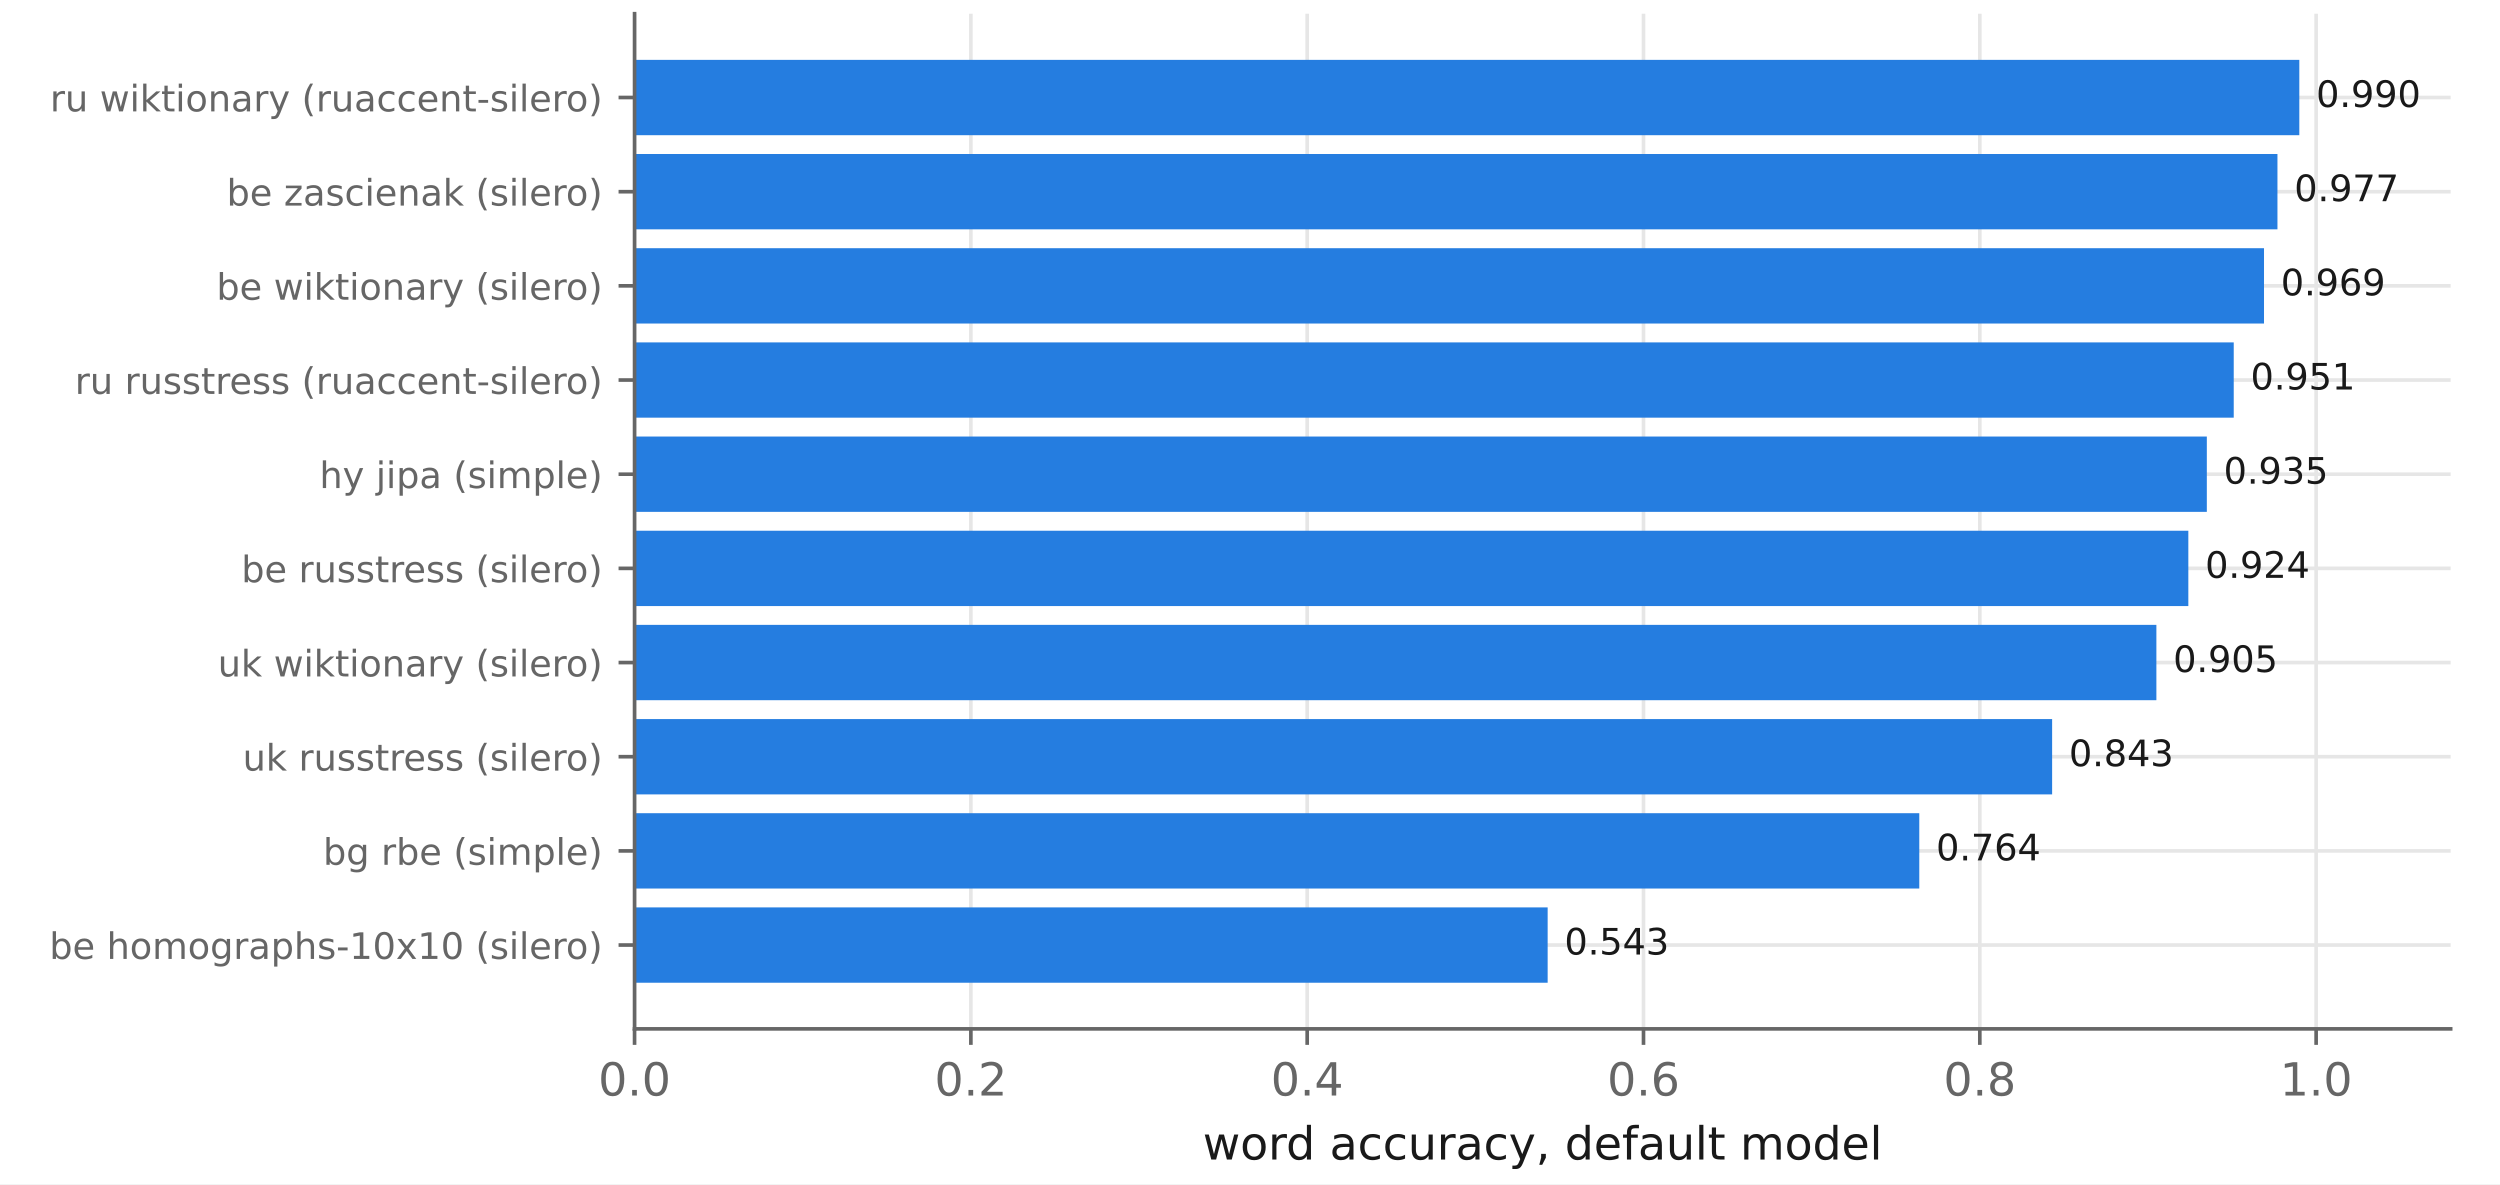
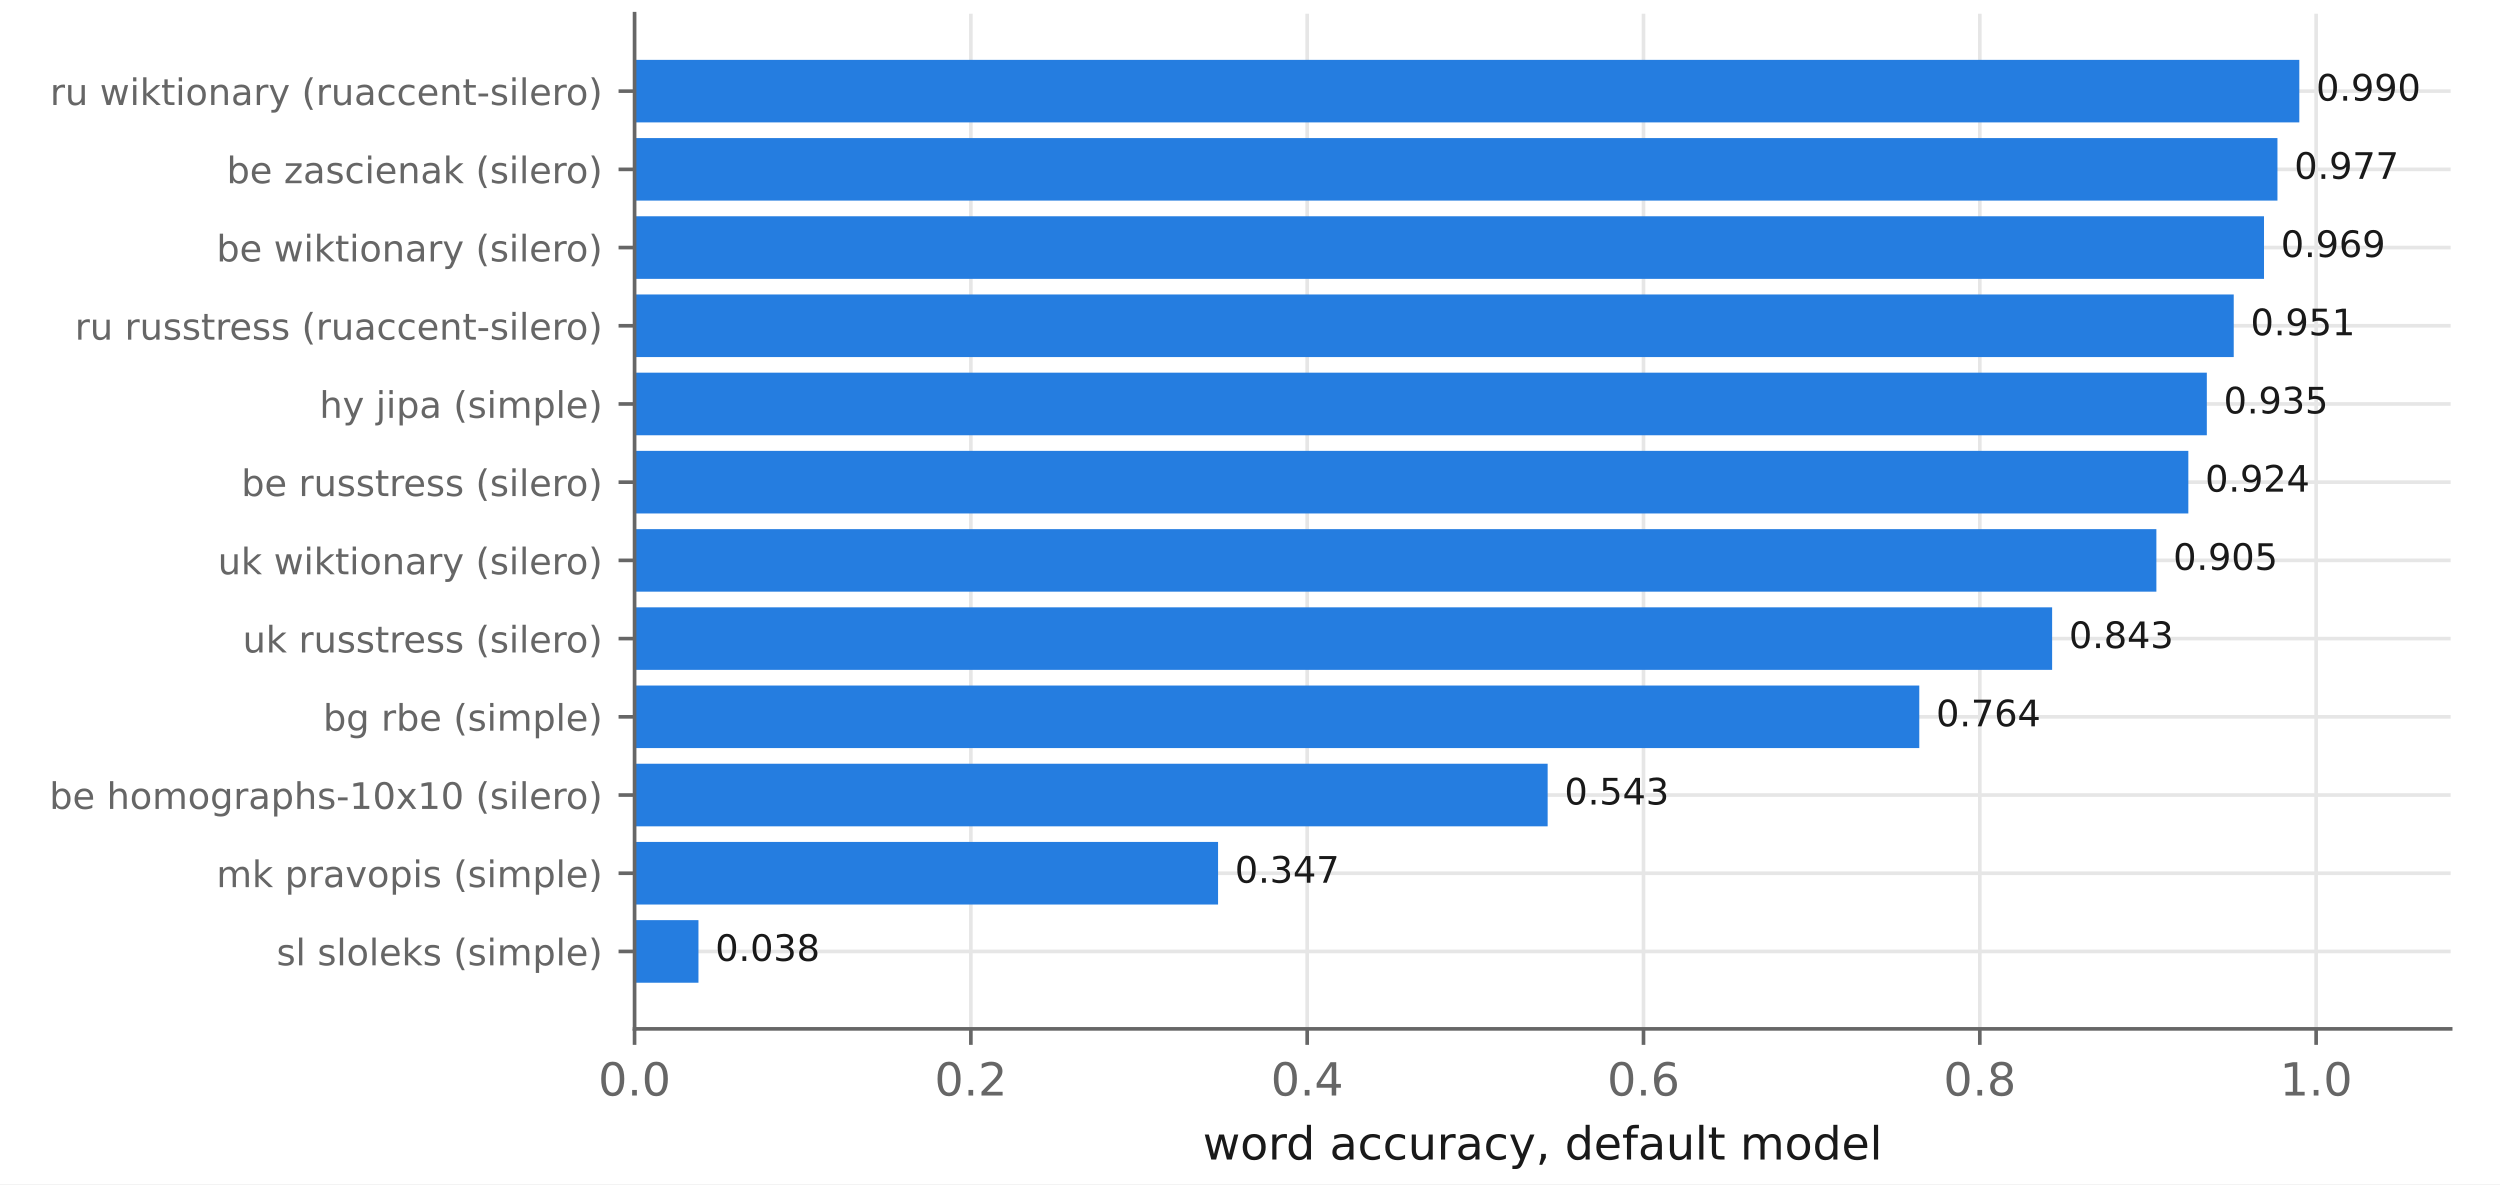
<svg xmlns="http://www.w3.org/2000/svg" xmlns:xlink="http://www.w3.org/1999/xlink" width="547.2pt" height="259.2pt" viewBox="0 0 547.2 259.2" version="1.1">
  <defs>
    <style type="text/css">*{stroke-linejoin: round; stroke-linecap: butt}</style>
  </defs>
  <g id="figure_1">
    <g id="patch_1">
      <path d="M 0 259.2  L 547.2 259.2  L 547.2 0  L 0 0  z " style="fill: #ffffff" />
    </g>
    <g id="axes_1">
      <g id="patch_2">
        <path d="M 138.891 225.199  L 536.4 225.199  L 536.4 3  L 138.891 3  z " style="fill: #ffffff" />
      </g>
      <g id="matplotlib.axis_1">
        <g id="xtick_1">
          <g id="line2d_1">
            <path d="M 138.891 225.199  L 138.891 3  " clip-path="url(#p09bb8a6167)" style="fill: none; stroke: #e6e6e6; stroke-width: 0.8; stroke-linecap: square" />
          </g>
          <g id="line2d_2">
            <defs>
              <path id="m0db574f044" d="M 0 0  L 0 3.5  " style="stroke: #666666; stroke-width: 0.8" />
            </defs>
            <g>
              <use xlink:href="#m0db574f044" x="138.891" y="225.199" style="fill: #666666; stroke: #666666; stroke-width: 0.8" />
            </g>
          </g>
          <g id="text_1">
            <text style="font-size: 10px; font-family: 'DejaVu Sans', 'Bitstream Vera Sans', 'Computer Modern Sans Serif', 'Lucida Grande', 'Verdana', 'Geneva', 'Lucid', 'Arial', 'Helvetica', 'Avant Garde', sans-serif; text-anchor: middle; fill: #666666" x="138.891" y="239.797" transform="rotate(-0 138.8913 239.7966)">0.0</text>
          </g>
        </g>
        <g id="xtick_2">
          <g id="line2d_3">
            <path d="M 212.504 225.199  L 212.504 3  " clip-path="url(#p09bb8a6167)" style="fill: none; stroke: #e6e6e6; stroke-width: 0.8; stroke-linecap: square" />
          </g>
          <g id="line2d_4">
            <g>
              <use xlink:href="#m0db574f044" x="212.504" y="225.199" style="fill: #666666; stroke: #666666; stroke-width: 0.8" />
            </g>
          </g>
          <g id="text_2">
            <text style="font-size: 10px; font-family: 'DejaVu Sans', 'Bitstream Vera Sans', 'Computer Modern Sans Serif', 'Lucida Grande', 'Verdana', 'Geneva', 'Lucid', 'Arial', 'Helvetica', 'Avant Garde', sans-serif; text-anchor: middle; fill: #666666" x="212.504" y="239.797" transform="rotate(-0 212.504 239.7966)">0.2</text>
          </g>
        </g>
        <g id="xtick_3">
          <g id="line2d_5">
            <path d="M 286.117 225.199  L 286.117 3  " clip-path="url(#p09bb8a6167)" style="fill: none; stroke: #e6e6e6; stroke-width: 0.8; stroke-linecap: square" />
          </g>
          <g id="line2d_6">
            <g>
              <use xlink:href="#m0db574f044" x="286.117" y="225.199" style="fill: #666666; stroke: #666666; stroke-width: 0.8" />
            </g>
          </g>
          <g id="text_3">
            <text style="font-size: 10px; font-family: 'DejaVu Sans', 'Bitstream Vera Sans', 'Computer Modern Sans Serif', 'Lucida Grande', 'Verdana', 'Geneva', 'Lucid', 'Arial', 'Helvetica', 'Avant Garde', sans-serif; text-anchor: middle; fill: #666666" x="286.117" y="239.797" transform="rotate(-0 286.1167 239.7966)">0.4</text>
          </g>
        </g>
        <g id="xtick_4">
          <g id="line2d_7">
            <path d="M 359.729 225.199  L 359.729 3  " clip-path="url(#p09bb8a6167)" style="fill: none; stroke: #e6e6e6; stroke-width: 0.8; stroke-linecap: square" />
          </g>
          <g id="line2d_8">
            <g>
              <use xlink:href="#m0db574f044" x="359.729" y="225.199" style="fill: #666666; stroke: #666666; stroke-width: 0.8" />
            </g>
          </g>
          <g id="text_4">
            <text style="font-size: 10px; font-family: 'DejaVu Sans', 'Bitstream Vera Sans', 'Computer Modern Sans Serif', 'Lucida Grande', 'Verdana', 'Geneva', 'Lucid', 'Arial', 'Helvetica', 'Avant Garde', sans-serif; text-anchor: middle; fill: #666666" x="359.729" y="239.797" transform="rotate(-0 359.7294 239.7966)">0.6</text>
          </g>
        </g>
        <g id="xtick_5">
          <g id="line2d_9">
            <path d="M 433.342 225.199  L 433.342 3  " clip-path="url(#p09bb8a6167)" style="fill: none; stroke: #e6e6e6; stroke-width: 0.8; stroke-linecap: square" />
          </g>
          <g id="line2d_10">
            <g>
              <use xlink:href="#m0db574f044" x="433.342" y="225.199" style="fill: #666666; stroke: #666666; stroke-width: 0.8" />
            </g>
          </g>
          <g id="text_5">
            <text style="font-size: 10px; font-family: 'DejaVu Sans', 'Bitstream Vera Sans', 'Computer Modern Sans Serif', 'Lucida Grande', 'Verdana', 'Geneva', 'Lucid', 'Arial', 'Helvetica', 'Avant Garde', sans-serif; text-anchor: middle; fill: #666666" x="433.342" y="239.797" transform="rotate(-0 433.3422 239.7966)">0.8</text>
          </g>
        </g>
        <g id="xtick_6">
          <g id="line2d_11">
            <path d="M 506.955 225.199  L 506.955 3  " clip-path="url(#p09bb8a6167)" style="fill: none; stroke: #e6e6e6; stroke-width: 0.8; stroke-linecap: square" />
          </g>
          <g id="line2d_12">
            <g>
              <use xlink:href="#m0db574f044" x="506.955" y="225.199" style="fill: #666666; stroke: #666666; stroke-width: 0.8" />
            </g>
          </g>
          <g id="text_6">
            <text style="font-size: 10px; font-family: 'DejaVu Sans', 'Bitstream Vera Sans', 'Computer Modern Sans Serif', 'Lucida Grande', 'Verdana', 'Geneva', 'Lucid', 'Arial', 'Helvetica', 'Avant Garde', sans-serif; text-anchor: middle; fill: #666666" x="506.955" y="239.797" transform="rotate(-0 506.9549 239.7966)">1.0</text>
          </g>
        </g>
        <g id="text_7">
          <text style="font-size: 10px; font-family: 'DejaVu Sans', 'Bitstream Vera Sans', 'Computer Modern Sans Serif', 'Lucida Grande', 'Verdana', 'Geneva', 'Lucid', 'Arial', 'Helvetica', 'Avant Garde', sans-serif; text-anchor: middle; fill: #191919" x="337.646" y="253.797" transform="rotate(-0 337.6456 253.7974)">word accuracy, default model</text>
        </g>
      </g>
      <g id="matplotlib.axis_2">
        <g id="ytick_1">
          <g id="line2d_13">
-             <path d="M 138.891 206.854  L 536.4 206.854  " clip-path="url(#p09bb8a6167)" style="fill: none; stroke: #e6e6e6; stroke-width: 0.8; stroke-linecap: square" />
+             <path d="M 138.891 208.252  L 536.4 208.252  " clip-path="url(#p09bb8a6167)" style="fill: none; stroke: #e6e6e6; stroke-width: 0.8; stroke-linecap: square" />
          </g>
          <g id="line2d_14">
            <defs>
              <path id="m9a97e96fcf" d="M 0 0  L -3.5 0  " style="stroke: #666666; stroke-width: 0.8" />
            </defs>
            <g>
-               <use xlink:href="#m9a97e96fcf" x="138.891" y="206.854" style="fill: #666666; stroke: #666666; stroke-width: 0.8" />
+               <use xlink:href="#m9a97e96fcf" x="138.891" y="208.252" style="fill: #666666; stroke: #666666; stroke-width: 0.8" />
            </g>
          </g>
          <g id="text_8">
-             <text style="font-size: 8px; font-family: 'DejaVu Sans', 'Bitstream Vera Sans', 'Computer Modern Sans Serif', 'Lucida Grande', 'Verdana', 'Geneva', 'Lucid', 'Arial', 'Helvetica', 'Avant Garde', sans-serif; text-anchor: end; fill: #666666" x="131.891" y="209.894" transform="rotate(-0 131.8913 209.8936)">be homographs-10x10 (silero)</text>
+             <text style="font-size: 8px; font-family: 'DejaVu Sans', 'Bitstream Vera Sans', 'Computer Modern Sans Serif', 'Lucida Grande', 'Verdana', 'Geneva', 'Lucid', 'Arial', 'Helvetica', 'Avant Garde', sans-serif; text-anchor: end; fill: #666666" x="131.891" y="211.291" transform="rotate(-0 131.8913 211.291)">sl sloleks (simple)</text>
          </g>
        </g>
        <g id="ytick_2">
          <g id="line2d_15">
-             <path d="M 138.891 186.242  L 536.4 186.242  " clip-path="url(#p09bb8a6167)" style="fill: none; stroke: #e6e6e6; stroke-width: 0.8; stroke-linecap: square" />
+             <path d="M 138.891 191.133  L 536.4 191.133  " clip-path="url(#p09bb8a6167)" style="fill: none; stroke: #e6e6e6; stroke-width: 0.8; stroke-linecap: square" />
          </g>
          <g id="line2d_16">
            <g>
-               <use xlink:href="#m9a97e96fcf" x="138.891" y="186.242" style="fill: #666666; stroke: #666666; stroke-width: 0.8" />
+               <use xlink:href="#m9a97e96fcf" x="138.891" y="191.133" style="fill: #666666; stroke: #666666; stroke-width: 0.8" />
            </g>
          </g>
          <g id="text_9">
-             <text style="font-size: 8px; font-family: 'DejaVu Sans', 'Bitstream Vera Sans', 'Computer Modern Sans Serif', 'Lucida Grande', 'Verdana', 'Geneva', 'Lucid', 'Arial', 'Helvetica', 'Avant Garde', sans-serif; text-anchor: end; fill: #666666" x="131.891" y="189.281" transform="rotate(-0 131.8913 189.2814)">bg rbe (simple)</text>
+             <text style="font-size: 8px; font-family: 'DejaVu Sans', 'Bitstream Vera Sans', 'Computer Modern Sans Serif', 'Lucida Grande', 'Verdana', 'Geneva', 'Lucid', 'Arial', 'Helvetica', 'Avant Garde', sans-serif; text-anchor: end; fill: #666666" x="131.891" y="194.172" transform="rotate(-0 131.8913 194.1724)">mk pravopis (simple)</text>
          </g>
        </g>
        <g id="ytick_3">
          <g id="line2d_17">
-             <path d="M 138.891 165.63  L 536.4 165.63  " clip-path="url(#p09bb8a6167)" style="fill: none; stroke: #e6e6e6; stroke-width: 0.8; stroke-linecap: square" />
+             <path d="M 138.891 174.015  L 536.4 174.015  " clip-path="url(#p09bb8a6167)" style="fill: none; stroke: #e6e6e6; stroke-width: 0.8; stroke-linecap: square" />
          </g>
          <g id="line2d_18">
            <g>
-               <use xlink:href="#m9a97e96fcf" x="138.891" y="165.63" style="fill: #666666; stroke: #666666; stroke-width: 0.8" />
+               <use xlink:href="#m9a97e96fcf" x="138.891" y="174.015" style="fill: #666666; stroke: #666666; stroke-width: 0.8" />
            </g>
          </g>
          <g id="text_10">
-             <text style="font-size: 8px; font-family: 'DejaVu Sans', 'Bitstream Vera Sans', 'Computer Modern Sans Serif', 'Lucida Grande', 'Verdana', 'Geneva', 'Lucid', 'Arial', 'Helvetica', 'Avant Garde', sans-serif; text-anchor: end; fill: #666666" x="131.891" y="168.669" transform="rotate(-0 131.8913 168.6693)">uk russtress (silero)</text>
+             <text style="font-size: 8px; font-family: 'DejaVu Sans', 'Bitstream Vera Sans', 'Computer Modern Sans Serif', 'Lucida Grande', 'Verdana', 'Geneva', 'Lucid', 'Arial', 'Helvetica', 'Avant Garde', sans-serif; text-anchor: end; fill: #666666" x="131.891" y="177.054" transform="rotate(-0 131.8913 177.0539)">be homographs-10x10 (silero)</text>
          </g>
        </g>
        <g id="ytick_4">
          <g id="line2d_19">
-             <path d="M 138.891 145.018  L 536.4 145.018  " clip-path="url(#p09bb8a6167)" style="fill: none; stroke: #e6e6e6; stroke-width: 0.8; stroke-linecap: square" />
+             <path d="M 138.891 156.896  L 536.4 156.896  " clip-path="url(#p09bb8a6167)" style="fill: none; stroke: #e6e6e6; stroke-width: 0.8; stroke-linecap: square" />
          </g>
          <g id="line2d_20">
            <g>
-               <use xlink:href="#m9a97e96fcf" x="138.891" y="145.018" style="fill: #666666; stroke: #666666; stroke-width: 0.8" />
+               <use xlink:href="#m9a97e96fcf" x="138.891" y="156.896" style="fill: #666666; stroke: #666666; stroke-width: 0.8" />
            </g>
          </g>
          <g id="text_11">
-             <text style="font-size: 8px; font-family: 'DejaVu Sans', 'Bitstream Vera Sans', 'Computer Modern Sans Serif', 'Lucida Grande', 'Verdana', 'Geneva', 'Lucid', 'Arial', 'Helvetica', 'Avant Garde', sans-serif; text-anchor: end; fill: #666666" x="131.891" y="148.057" transform="rotate(-0 131.8913 148.0572)">uk wiktionary (silero)</text>
+             <text style="font-size: 8px; font-family: 'DejaVu Sans', 'Bitstream Vera Sans', 'Computer Modern Sans Serif', 'Lucida Grande', 'Verdana', 'Geneva', 'Lucid', 'Arial', 'Helvetica', 'Avant Garde', sans-serif; text-anchor: end; fill: #666666" x="131.891" y="159.935" transform="rotate(-0 131.8913 159.9354)">bg rbe (simple)</text>
          </g>
        </g>
        <g id="ytick_5">
          <g id="line2d_21">
-             <path d="M 138.891 124.406  L 536.4 124.406  " clip-path="url(#p09bb8a6167)" style="fill: none; stroke: #e6e6e6; stroke-width: 0.8; stroke-linecap: square" />
+             <path d="M 138.891 139.777  L 536.4 139.777  " clip-path="url(#p09bb8a6167)" style="fill: none; stroke: #e6e6e6; stroke-width: 0.8; stroke-linecap: square" />
          </g>
          <g id="line2d_22">
            <g>
-               <use xlink:href="#m9a97e96fcf" x="138.891" y="124.406" style="fill: #666666; stroke: #666666; stroke-width: 0.8" />
+               <use xlink:href="#m9a97e96fcf" x="138.891" y="139.777" style="fill: #666666; stroke: #666666; stroke-width: 0.8" />
            </g>
          </g>
          <g id="text_12">
-             <text style="font-size: 8px; font-family: 'DejaVu Sans', 'Bitstream Vera Sans', 'Computer Modern Sans Serif', 'Lucida Grande', 'Verdana', 'Geneva', 'Lucid', 'Arial', 'Helvetica', 'Avant Garde', sans-serif; text-anchor: end; fill: #666666" x="131.891" y="127.445" transform="rotate(-0 131.8913 127.445)">be russtress (silero)</text>
+             <text style="font-size: 8px; font-family: 'DejaVu Sans', 'Bitstream Vera Sans', 'Computer Modern Sans Serif', 'Lucida Grande', 'Verdana', 'Geneva', 'Lucid', 'Arial', 'Helvetica', 'Avant Garde', sans-serif; text-anchor: end; fill: #666666" x="131.891" y="142.817" transform="rotate(-0 131.8913 142.8168)">uk russtress (silero)</text>
          </g>
        </g>
        <g id="ytick_6">
          <g id="line2d_23">
-             <path d="M 138.891 103.794  L 536.4 103.794  " clip-path="url(#p09bb8a6167)" style="fill: none; stroke: #e6e6e6; stroke-width: 0.8; stroke-linecap: square" />
+             <path d="M 138.891 122.659  L 536.4 122.659  " clip-path="url(#p09bb8a6167)" style="fill: none; stroke: #e6e6e6; stroke-width: 0.8; stroke-linecap: square" />
          </g>
          <g id="line2d_24">
            <g>
-               <use xlink:href="#m9a97e96fcf" x="138.891" y="103.794" style="fill: #666666; stroke: #666666; stroke-width: 0.8" />
+               <use xlink:href="#m9a97e96fcf" x="138.891" y="122.659" style="fill: #666666; stroke: #666666; stroke-width: 0.8" />
            </g>
          </g>
          <g id="text_13">
-             <text style="font-size: 8px; font-family: 'DejaVu Sans', 'Bitstream Vera Sans', 'Computer Modern Sans Serif', 'Lucida Grande', 'Verdana', 'Geneva', 'Lucid', 'Arial', 'Helvetica', 'Avant Garde', sans-serif; text-anchor: end; fill: #666666" x="131.891" y="106.833" transform="rotate(-0 131.8913 106.8329)">hy jipa (simple)</text>
+             <text style="font-size: 8px; font-family: 'DejaVu Sans', 'Bitstream Vera Sans', 'Computer Modern Sans Serif', 'Lucida Grande', 'Verdana', 'Geneva', 'Lucid', 'Arial', 'Helvetica', 'Avant Garde', sans-serif; text-anchor: end; fill: #666666" x="131.891" y="125.698" transform="rotate(-0 131.8913 125.6983)">uk wiktionary (silero)</text>
          </g>
        </g>
        <g id="ytick_7">
          <g id="line2d_25">
-             <path d="M 138.891 83.181  L 536.4 83.181  " clip-path="url(#p09bb8a6167)" style="fill: none; stroke: #e6e6e6; stroke-width: 0.8; stroke-linecap: square" />
+             <path d="M 138.891 105.54  L 536.4 105.54  " clip-path="url(#p09bb8a6167)" style="fill: none; stroke: #e6e6e6; stroke-width: 0.8; stroke-linecap: square" />
          </g>
          <g id="line2d_26">
            <g>
-               <use xlink:href="#m9a97e96fcf" x="138.891" y="83.181" style="fill: #666666; stroke: #666666; stroke-width: 0.8" />
+               <use xlink:href="#m9a97e96fcf" x="138.891" y="105.54" style="fill: #666666; stroke: #666666; stroke-width: 0.8" />
            </g>
          </g>
          <g id="text_14">
-             <text style="font-size: 8px; font-family: 'DejaVu Sans', 'Bitstream Vera Sans', 'Computer Modern Sans Serif', 'Lucida Grande', 'Verdana', 'Geneva', 'Lucid', 'Arial', 'Helvetica', 'Avant Garde', sans-serif; text-anchor: end; fill: #666666" x="131.891" y="86.221" transform="rotate(-0 131.8913 86.22079)">ru russtress (ruaccent-silero)</text>
+             <text style="font-size: 8px; font-family: 'DejaVu Sans', 'Bitstream Vera Sans', 'Computer Modern Sans Serif', 'Lucida Grande', 'Verdana', 'Geneva', 'Lucid', 'Arial', 'Helvetica', 'Avant Garde', sans-serif; text-anchor: end; fill: #666666" x="131.891" y="108.58" transform="rotate(-0 131.8913 108.5797)">be russtress (silero)</text>
          </g>
        </g>
        <g id="ytick_8">
          <g id="line2d_27">
-             <path d="M 138.891 62.569  L 536.4 62.569  " clip-path="url(#p09bb8a6167)" style="fill: none; stroke: #e6e6e6; stroke-width: 0.8; stroke-linecap: square" />
+             <path d="M 138.891 88.422  L 536.4 88.422  " clip-path="url(#p09bb8a6167)" style="fill: none; stroke: #e6e6e6; stroke-width: 0.8; stroke-linecap: square" />
          </g>
          <g id="line2d_28">
            <g>
-               <use xlink:href="#m9a97e96fcf" x="138.891" y="62.569" style="fill: #666666; stroke: #666666; stroke-width: 0.8" />
+               <use xlink:href="#m9a97e96fcf" x="138.891" y="88.422" style="fill: #666666; stroke: #666666; stroke-width: 0.8" />
            </g>
          </g>
          <g id="text_15">
-             <text style="font-size: 8px; font-family: 'DejaVu Sans', 'Bitstream Vera Sans', 'Computer Modern Sans Serif', 'Lucida Grande', 'Verdana', 'Geneva', 'Lucid', 'Arial', 'Helvetica', 'Avant Garde', sans-serif; text-anchor: end; fill: #666666" x="131.891" y="65.609" transform="rotate(-0 131.8913 65.60867)">be wiktionary (silero)</text>
+             <text style="font-size: 8px; font-family: 'DejaVu Sans', 'Bitstream Vera Sans', 'Computer Modern Sans Serif', 'Lucida Grande', 'Verdana', 'Geneva', 'Lucid', 'Arial', 'Helvetica', 'Avant Garde', sans-serif; text-anchor: end; fill: #666666" x="131.891" y="91.461" transform="rotate(-0 131.8913 91.46116)">hy jipa (simple)</text>
          </g>
        </g>
        <g id="ytick_9">
          <g id="line2d_29">
-             <path d="M 138.891 41.957  L 536.4 41.957  " clip-path="url(#p09bb8a6167)" style="fill: none; stroke: #e6e6e6; stroke-width: 0.8; stroke-linecap: square" />
+             <path d="M 138.891 71.303  L 536.4 71.303  " clip-path="url(#p09bb8a6167)" style="fill: none; stroke: #e6e6e6; stroke-width: 0.8; stroke-linecap: square" />
          </g>
          <g id="line2d_30">
            <g>
-               <use xlink:href="#m9a97e96fcf" x="138.891" y="41.957" style="fill: #666666; stroke: #666666; stroke-width: 0.8" />
+               <use xlink:href="#m9a97e96fcf" x="138.891" y="71.303" style="fill: #666666; stroke: #666666; stroke-width: 0.8" />
            </g>
          </g>
          <g id="text_16">
-             <text style="font-size: 8px; font-family: 'DejaVu Sans', 'Bitstream Vera Sans', 'Computer Modern Sans Serif', 'Lucida Grande', 'Verdana', 'Geneva', 'Lucid', 'Arial', 'Helvetica', 'Avant Garde', sans-serif; text-anchor: end; fill: #666666" x="131.891" y="44.997" transform="rotate(-0 131.8913 44.99654)">be zascienak (silero)</text>
+             <text style="font-size: 8px; font-family: 'DejaVu Sans', 'Bitstream Vera Sans', 'Computer Modern Sans Serif', 'Lucida Grande', 'Verdana', 'Geneva', 'Lucid', 'Arial', 'Helvetica', 'Avant Garde', sans-serif; text-anchor: end; fill: #666666" x="131.891" y="74.343" transform="rotate(-0 131.8913 74.34262)">ru russtress (ruaccent-silero)</text>
          </g>
        </g>
        <g id="ytick_10">
          <g id="line2d_31">
-             <path d="M 138.891 21.345  L 536.4 21.345  " clip-path="url(#p09bb8a6167)" style="fill: none; stroke: #e6e6e6; stroke-width: 0.8; stroke-linecap: square" />
+             <path d="M 138.891 54.185  L 536.4 54.185  " clip-path="url(#p09bb8a6167)" style="fill: none; stroke: #e6e6e6; stroke-width: 0.8; stroke-linecap: square" />
          </g>
          <g id="line2d_32">
            <g>
-               <use xlink:href="#m9a97e96fcf" x="138.891" y="21.345" style="fill: #666666; stroke: #666666; stroke-width: 0.8" />
+               <use xlink:href="#m9a97e96fcf" x="138.891" y="54.185" style="fill: #666666; stroke: #666666; stroke-width: 0.8" />
            </g>
          </g>
          <g id="text_17">
-             <text style="font-size: 8px; font-family: 'DejaVu Sans', 'Bitstream Vera Sans', 'Computer Modern Sans Serif', 'Lucida Grande', 'Verdana', 'Geneva', 'Lucid', 'Arial', 'Helvetica', 'Avant Garde', sans-serif; text-anchor: end; fill: #666666" x="131.891" y="24.384" transform="rotate(-0 131.8913 24.38441)">ru wiktionary (ruaccent-silero)</text>
+             <text style="font-size: 8px; font-family: 'DejaVu Sans', 'Bitstream Vera Sans', 'Computer Modern Sans Serif', 'Lucida Grande', 'Verdana', 'Geneva', 'Lucid', 'Arial', 'Helvetica', 'Avant Garde', sans-serif; text-anchor: end; fill: #666666" x="131.891" y="57.224" transform="rotate(-0 131.8913 57.22407)">be wiktionary (silero)</text>
+           </g>
+         </g>
+         <g id="ytick_11">
+           <g id="line2d_33">
+             <path d="M 138.891 37.066  L 536.4 37.066  " clip-path="url(#p09bb8a6167)" style="fill: none; stroke: #e6e6e6; stroke-width: 0.8; stroke-linecap: square" />
+           </g>
+           <g id="line2d_34">
+             <g>
+               <use xlink:href="#m9a97e96fcf" x="138.891" y="37.066" style="fill: #666666; stroke: #666666; stroke-width: 0.8" />
+             </g>
+           </g>
+           <g id="text_18">
+             <text style="font-size: 8px; font-family: 'DejaVu Sans', 'Bitstream Vera Sans', 'Computer Modern Sans Serif', 'Lucida Grande', 'Verdana', 'Geneva', 'Lucid', 'Arial', 'Helvetica', 'Avant Garde', sans-serif; text-anchor: end; fill: #666666" x="131.891" y="40.106" transform="rotate(-0 131.8913 40.10552)">be zascienak (silero)</text>
+           </g>
+         </g>
+         <g id="ytick_12">
+           <g id="line2d_35">
+             <path d="M 138.891 19.948  L 536.4 19.948  " clip-path="url(#p09bb8a6167)" style="fill: none; stroke: #e6e6e6; stroke-width: 0.8; stroke-linecap: square" />
+           </g>
+           <g id="line2d_36">
+             <g>
+               <use xlink:href="#m9a97e96fcf" x="138.891" y="19.948" style="fill: #666666; stroke: #666666; stroke-width: 0.8" />
+             </g>
+           </g>
+           <g id="text_19">
+             <text style="font-size: 8px; font-family: 'DejaVu Sans', 'Bitstream Vera Sans', 'Computer Modern Sans Serif', 'Lucida Grande', 'Verdana', 'Geneva', 'Lucid', 'Arial', 'Helvetica', 'Avant Garde', sans-serif; text-anchor: end; fill: #666666" x="131.891" y="22.987" transform="rotate(-0 131.8913 22.98698)">ru wiktionary (ruaccent-silero)</text>
          </g>
        </g>
      </g>
      <g id="patch_3">
-         <path d="M 138.891 215.099  L 338.75 215.099  L 338.75 198.609  L 138.891 198.609  z " clip-path="url(#p09bb8a6167)" style="fill: #257de0" />
+         <path d="M 138.891 215.099  L 152.878 215.099  L 152.878 201.404  L 138.891 201.404  z " clip-path="url(#p09bb8a6167)" style="fill: #257de0" />
      </g>
      <g id="patch_4">
-         <path d="M 138.891 194.487  L 420.092 194.487  L 420.092 177.997  L 138.891 177.997  z " clip-path="url(#p09bb8a6167)" style="fill: #257de0" />
+         <path d="M 138.891 197.98  L 266.609 197.98  L 266.609 184.286  L 138.891 184.286  z " clip-path="url(#p09bb8a6167)" style="fill: #257de0" />
      </g>
      <g id="patch_5">
-         <path d="M 138.891 173.875  L 449.169 173.875  L 449.169 157.385  L 138.891 157.385  z " clip-path="url(#p09bb8a6167)" style="fill: #257de0" />
+         <path d="M 138.891 180.862  L 338.75 180.862  L 338.75 167.167  L 138.891 167.167  z " clip-path="url(#p09bb8a6167)" style="fill: #257de0" />
      </g>
      <g id="patch_6">
-         <path d="M 138.891 153.263  L 471.989 153.263  L 471.989 136.773  L 138.891 136.773  z " clip-path="url(#p09bb8a6167)" style="fill: #257de0" />
+         <path d="M 138.891 163.743  L 420.092 163.743  L 420.092 150.049  L 138.891 150.049  z " clip-path="url(#p09bb8a6167)" style="fill: #257de0" />
      </g>
      <g id="patch_7">
-         <path d="M 138.891 132.651  L 478.982 132.651  L 478.982 116.161  L 138.891 116.161  z " clip-path="url(#p09bb8a6167)" style="fill: #257de0" />
+         <path d="M 138.891 146.625  L 449.169 146.625  L 449.169 132.93  L 138.891 132.93  z " clip-path="url(#p09bb8a6167)" style="fill: #257de0" />
      </g>
      <g id="patch_8">
-         <path d="M 138.891 112.038  L 483.031 112.038  L 483.031 95.549  L 138.891 95.549  z " clip-path="url(#p09bb8a6167)" style="fill: #257de0" />
+         <path d="M 138.891 129.506  L 471.989 129.506  L 471.989 115.811  L 138.891 115.811  z " clip-path="url(#p09bb8a6167)" style="fill: #257de0" />
      </g>
      <g id="patch_9">
-         <path d="M 138.891 91.426  L 488.92 91.426  L 488.92 74.937  L 138.891 74.937  z " clip-path="url(#p09bb8a6167)" style="fill: #257de0" />
+         <path d="M 138.891 112.388  L 478.982 112.388  L 478.982 98.693  L 138.891 98.693  z " clip-path="url(#p09bb8a6167)" style="fill: #257de0" />
      </g>
      <g id="patch_10">
-         <path d="M 138.891 70.814  L 495.545 70.814  L 495.545 54.324  L 138.891 54.324  z " clip-path="url(#p09bb8a6167)" style="fill: #257de0" />
+         <path d="M 138.891 95.269  L 483.031 95.269  L 483.031 81.574  L 138.891 81.574  z " clip-path="url(#p09bb8a6167)" style="fill: #257de0" />
      </g>
      <g id="patch_11">
-         <path d="M 138.891 50.202  L 498.489 50.202  L 498.489 33.712  L 138.891 33.712  z " clip-path="url(#p09bb8a6167)" style="fill: #257de0" />
+         <path d="M 138.891 78.151  L 488.92 78.151  L 488.92 64.456  L 138.891 64.456  z " clip-path="url(#p09bb8a6167)" style="fill: #257de0" />
      </g>
      <g id="patch_12">
-         <path d="M 138.891 29.59  L 503.274 29.59  L 503.274 13.1  L 138.891 13.1  z " clip-path="url(#p09bb8a6167)" style="fill: #257de0" />
+         <path d="M 138.891 61.032  L 495.545 61.032  L 495.545 47.337  L 138.891 47.337  z " clip-path="url(#p09bb8a6167)" style="fill: #257de0" />
      </g>
      <g id="patch_13">
+         <path d="M 138.891 43.914  L 498.489 43.914  L 498.489 30.219  L 138.891 30.219  z " clip-path="url(#p09bb8a6167)" style="fill: #257de0" />
+       </g>
+       <g id="patch_14">
+         <path d="M 138.891 26.795  L 503.274 26.795  L 503.274 13.1  L 138.891 13.1  z " clip-path="url(#p09bb8a6167)" style="fill: #257de0" />
+       </g>
+       <g id="patch_15">
        <path d="M 138.891 225.199  L 138.891 3  " style="fill: none; stroke: #666666; stroke-width: 0.8; stroke-linejoin: miter; stroke-linecap: square" />
      </g>
-       <g id="patch_14">
+       <g id="patch_16">
        <path d="M 138.891 225.199  L 536.4 225.199  " style="fill: none; stroke: #666666; stroke-width: 0.8; stroke-linejoin: miter; stroke-linecap: square" />
      </g>
-       <g id="text_18">
-         <text style="font-size: 8px; font-family: 'DejaVu Sans', 'Bitstream Vera Sans', 'Computer Modern Sans Serif', 'Lucida Grande', 'Verdana', 'Geneva', 'Lucid', 'Arial', 'Helvetica', 'Avant Garde', sans-serif; text-anchor: start; fill: #191919" x="342.43" y="208.932" transform="rotate(-0 342.4305 208.9323)">0.543</text>
-       </g>
-       <g id="text_19">
-         <text style="font-size: 8px; font-family: 'DejaVu Sans', 'Bitstream Vera Sans', 'Computer Modern Sans Serif', 'Lucida Grande', 'Verdana', 'Geneva', 'Lucid', 'Arial', 'Helvetica', 'Avant Garde', sans-serif; text-anchor: start; fill: #191919" x="423.773" y="188.32" transform="rotate(-0 423.7725 188.3202)">0.764</text>
-       </g>
      <g id="text_20">
-         <text style="font-size: 8px; font-family: 'DejaVu Sans', 'Bitstream Vera Sans', 'Computer Modern Sans Serif', 'Lucida Grande', 'Verdana', 'Geneva', 'Lucid', 'Arial', 'Helvetica', 'Avant Garde', sans-serif; text-anchor: start; fill: #191919" x="452.85" y="167.708" transform="rotate(-0 452.8496 167.7081)">0.843</text>
+         <text style="font-size: 8px; font-family: 'DejaVu Sans', 'Bitstream Vera Sans', 'Computer Modern Sans Serif', 'Lucida Grande', 'Verdana', 'Geneva', 'Lucid', 'Arial', 'Helvetica', 'Avant Garde', sans-serif; text-anchor: start; fill: #191919" x="156.558" y="210.33" transform="rotate(-0 156.5583 210.3297)">0.038</text>
      </g>
      <g id="text_21">
-         <text style="font-size: 8px; font-family: 'DejaVu Sans', 'Bitstream Vera Sans', 'Computer Modern Sans Serif', 'Lucida Grande', 'Verdana', 'Geneva', 'Lucid', 'Arial', 'Helvetica', 'Avant Garde', sans-serif; text-anchor: start; fill: #191919" x="475.669" y="147.096" transform="rotate(-0 475.6695 147.0959)">0.905</text>
+         <text style="font-size: 8px; font-family: 'DejaVu Sans', 'Bitstream Vera Sans', 'Computer Modern Sans Serif', 'Lucida Grande', 'Verdana', 'Geneva', 'Lucid', 'Arial', 'Helvetica', 'Avant Garde', sans-serif; text-anchor: start; fill: #191919" x="270.29" y="193.211" transform="rotate(-0 270.29 193.2112)">0.347</text>
      </g>
      <g id="text_22">
-         <text style="font-size: 8px; font-family: 'DejaVu Sans', 'Bitstream Vera Sans', 'Computer Modern Sans Serif', 'Lucida Grande', 'Verdana', 'Geneva', 'Lucid', 'Arial', 'Helvetica', 'Avant Garde', sans-serif; text-anchor: start; fill: #191919" x="482.663" y="126.484" transform="rotate(-0 482.6627 126.4838)">0.924</text>
+         <text style="font-size: 8px; font-family: 'DejaVu Sans', 'Bitstream Vera Sans', 'Computer Modern Sans Serif', 'Lucida Grande', 'Verdana', 'Geneva', 'Lucid', 'Arial', 'Helvetica', 'Avant Garde', sans-serif; text-anchor: start; fill: #191919" x="342.43" y="176.093" transform="rotate(-0 342.4305 176.0926)">0.543</text>
      </g>
      <g id="text_23">
-         <text style="font-size: 8px; font-family: 'DejaVu Sans', 'Bitstream Vera Sans', 'Computer Modern Sans Serif', 'Lucida Grande', 'Verdana', 'Geneva', 'Lucid', 'Arial', 'Helvetica', 'Avant Garde', sans-serif; text-anchor: start; fill: #191919" x="486.711" y="105.872" transform="rotate(-0 486.7114 105.8717)">0.935</text>
+         <text style="font-size: 8px; font-family: 'DejaVu Sans', 'Bitstream Vera Sans', 'Computer Modern Sans Serif', 'Lucida Grande', 'Verdana', 'Geneva', 'Lucid', 'Arial', 'Helvetica', 'Avant Garde', sans-serif; text-anchor: start; fill: #191919" x="423.773" y="158.974" transform="rotate(-0 423.7725 158.9741)">0.764</text>
      </g>
      <g id="text_24">
-         <text style="font-size: 8px; font-family: 'DejaVu Sans', 'Bitstream Vera Sans', 'Computer Modern Sans Serif', 'Lucida Grande', 'Verdana', 'Geneva', 'Lucid', 'Arial', 'Helvetica', 'Avant Garde', sans-serif; text-anchor: start; fill: #191919" x="492.6" y="85.26" transform="rotate(-0 492.6004 85.25954)">0.951</text>
+         <text style="font-size: 8px; font-family: 'DejaVu Sans', 'Bitstream Vera Sans', 'Computer Modern Sans Serif', 'Lucida Grande', 'Verdana', 'Geneva', 'Lucid', 'Arial', 'Helvetica', 'Avant Garde', sans-serif; text-anchor: start; fill: #191919" x="452.85" y="141.856" transform="rotate(-0 452.8496 141.8556)">0.843</text>
      </g>
      <g id="text_25">
-         <text style="font-size: 8px; font-family: 'DejaVu Sans', 'Bitstream Vera Sans', 'Computer Modern Sans Serif', 'Lucida Grande', 'Verdana', 'Geneva', 'Lucid', 'Arial', 'Helvetica', 'Avant Garde', sans-serif; text-anchor: start; fill: #191919" x="499.226" y="64.647" transform="rotate(-0 499.2256 64.64741)">0.969</text>
+         <text style="font-size: 8px; font-family: 'DejaVu Sans', 'Bitstream Vera Sans', 'Computer Modern Sans Serif', 'Lucida Grande', 'Verdana', 'Geneva', 'Lucid', 'Arial', 'Helvetica', 'Avant Garde', sans-serif; text-anchor: start; fill: #191919" x="475.669" y="124.737" transform="rotate(-0 475.6695 124.737)">0.905</text>
      </g>
      <g id="text_26">
-         <text style="font-size: 8px; font-family: 'DejaVu Sans', 'Bitstream Vera Sans', 'Computer Modern Sans Serif', 'Lucida Grande', 'Verdana', 'Geneva', 'Lucid', 'Arial', 'Helvetica', 'Avant Garde', sans-serif; text-anchor: start; fill: #191919" x="502.17" y="44.035" transform="rotate(-0 502.1701 44.03529)">0.977</text>
+         <text style="font-size: 8px; font-family: 'DejaVu Sans', 'Bitstream Vera Sans', 'Computer Modern Sans Serif', 'Lucida Grande', 'Verdana', 'Geneva', 'Lucid', 'Arial', 'Helvetica', 'Avant Garde', sans-serif; text-anchor: start; fill: #191919" x="482.663" y="107.618" transform="rotate(-0 482.6627 107.6185)">0.924</text>
      </g>
      <g id="text_27">
-         <text style="font-size: 8px; font-family: 'DejaVu Sans', 'Bitstream Vera Sans', 'Computer Modern Sans Serif', 'Lucida Grande', 'Verdana', 'Geneva', 'Lucid', 'Arial', 'Helvetica', 'Avant Garde', sans-serif; text-anchor: start; fill: #191919" x="506.955" y="23.423" transform="rotate(-0 506.9549 23.42316)">0.990</text>
+         <text style="font-size: 8px; font-family: 'DejaVu Sans', 'Bitstream Vera Sans', 'Computer Modern Sans Serif', 'Lucida Grande', 'Verdana', 'Geneva', 'Lucid', 'Arial', 'Helvetica', 'Avant Garde', sans-serif; text-anchor: start; fill: #191919" x="486.711" y="90.5" transform="rotate(-0 486.7114 90.49991)">0.935</text>
+       </g>
+       <g id="text_28">
+         <text style="font-size: 8px; font-family: 'DejaVu Sans', 'Bitstream Vera Sans', 'Computer Modern Sans Serif', 'Lucida Grande', 'Verdana', 'Geneva', 'Lucid', 'Arial', 'Helvetica', 'Avant Garde', sans-serif; text-anchor: start; fill: #191919" x="492.6" y="73.381" transform="rotate(-0 492.6004 73.38137)">0.951</text>
+       </g>
+       <g id="text_29">
+         <text style="font-size: 8px; font-family: 'DejaVu Sans', 'Bitstream Vera Sans', 'Computer Modern Sans Serif', 'Lucida Grande', 'Verdana', 'Geneva', 'Lucid', 'Arial', 'Helvetica', 'Avant Garde', sans-serif; text-anchor: start; fill: #191919" x="499.226" y="56.263" transform="rotate(-0 499.2256 56.26282)">0.969</text>
+       </g>
+       <g id="text_30">
+         <text style="font-size: 8px; font-family: 'DejaVu Sans', 'Bitstream Vera Sans', 'Computer Modern Sans Serif', 'Lucida Grande', 'Verdana', 'Geneva', 'Lucid', 'Arial', 'Helvetica', 'Avant Garde', sans-serif; text-anchor: start; fill: #191919" x="502.17" y="39.144" transform="rotate(-0 502.1701 39.14427)">0.977</text>
+       </g>
+       <g id="text_31">
+         <text style="font-size: 8px; font-family: 'DejaVu Sans', 'Bitstream Vera Sans', 'Computer Modern Sans Serif', 'Lucida Grande', 'Verdana', 'Geneva', 'Lucid', 'Arial', 'Helvetica', 'Avant Garde', sans-serif; text-anchor: start; fill: #191919" x="506.955" y="22.026" transform="rotate(-0 506.9549 22.02573)">0.990</text>
      </g>
    </g>
  </g>
  <defs>
    <clipPath id="p09bb8a6167">
      <rect x="138.891" y="3" width="397.509" height="222.199" />
    </clipPath>
  </defs>
</svg>
